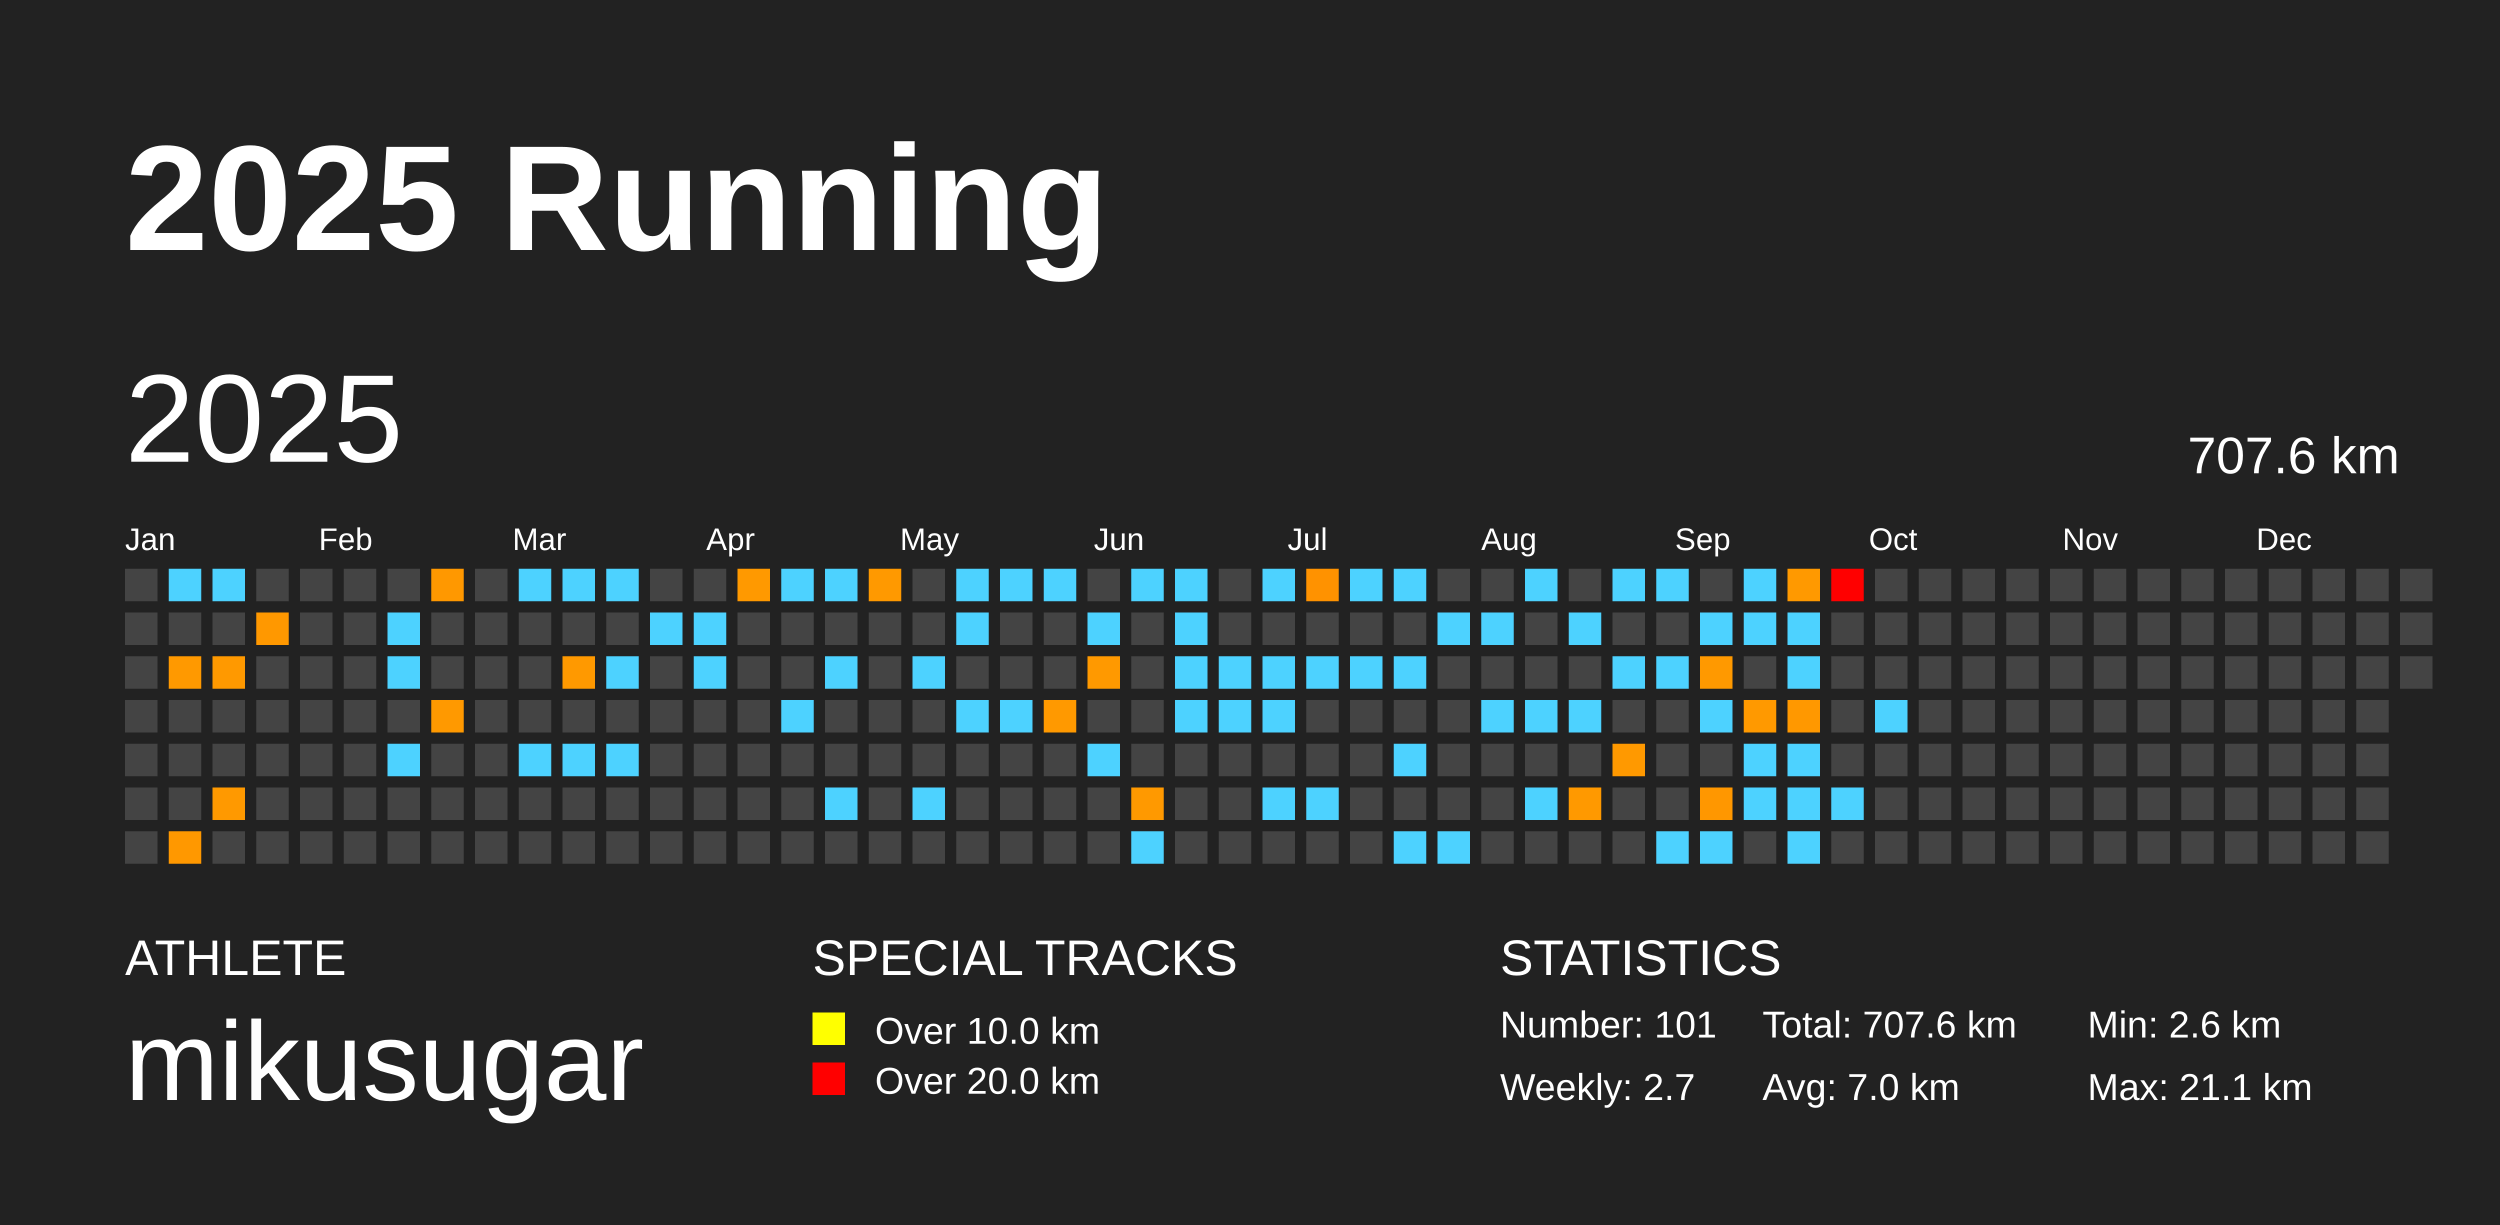
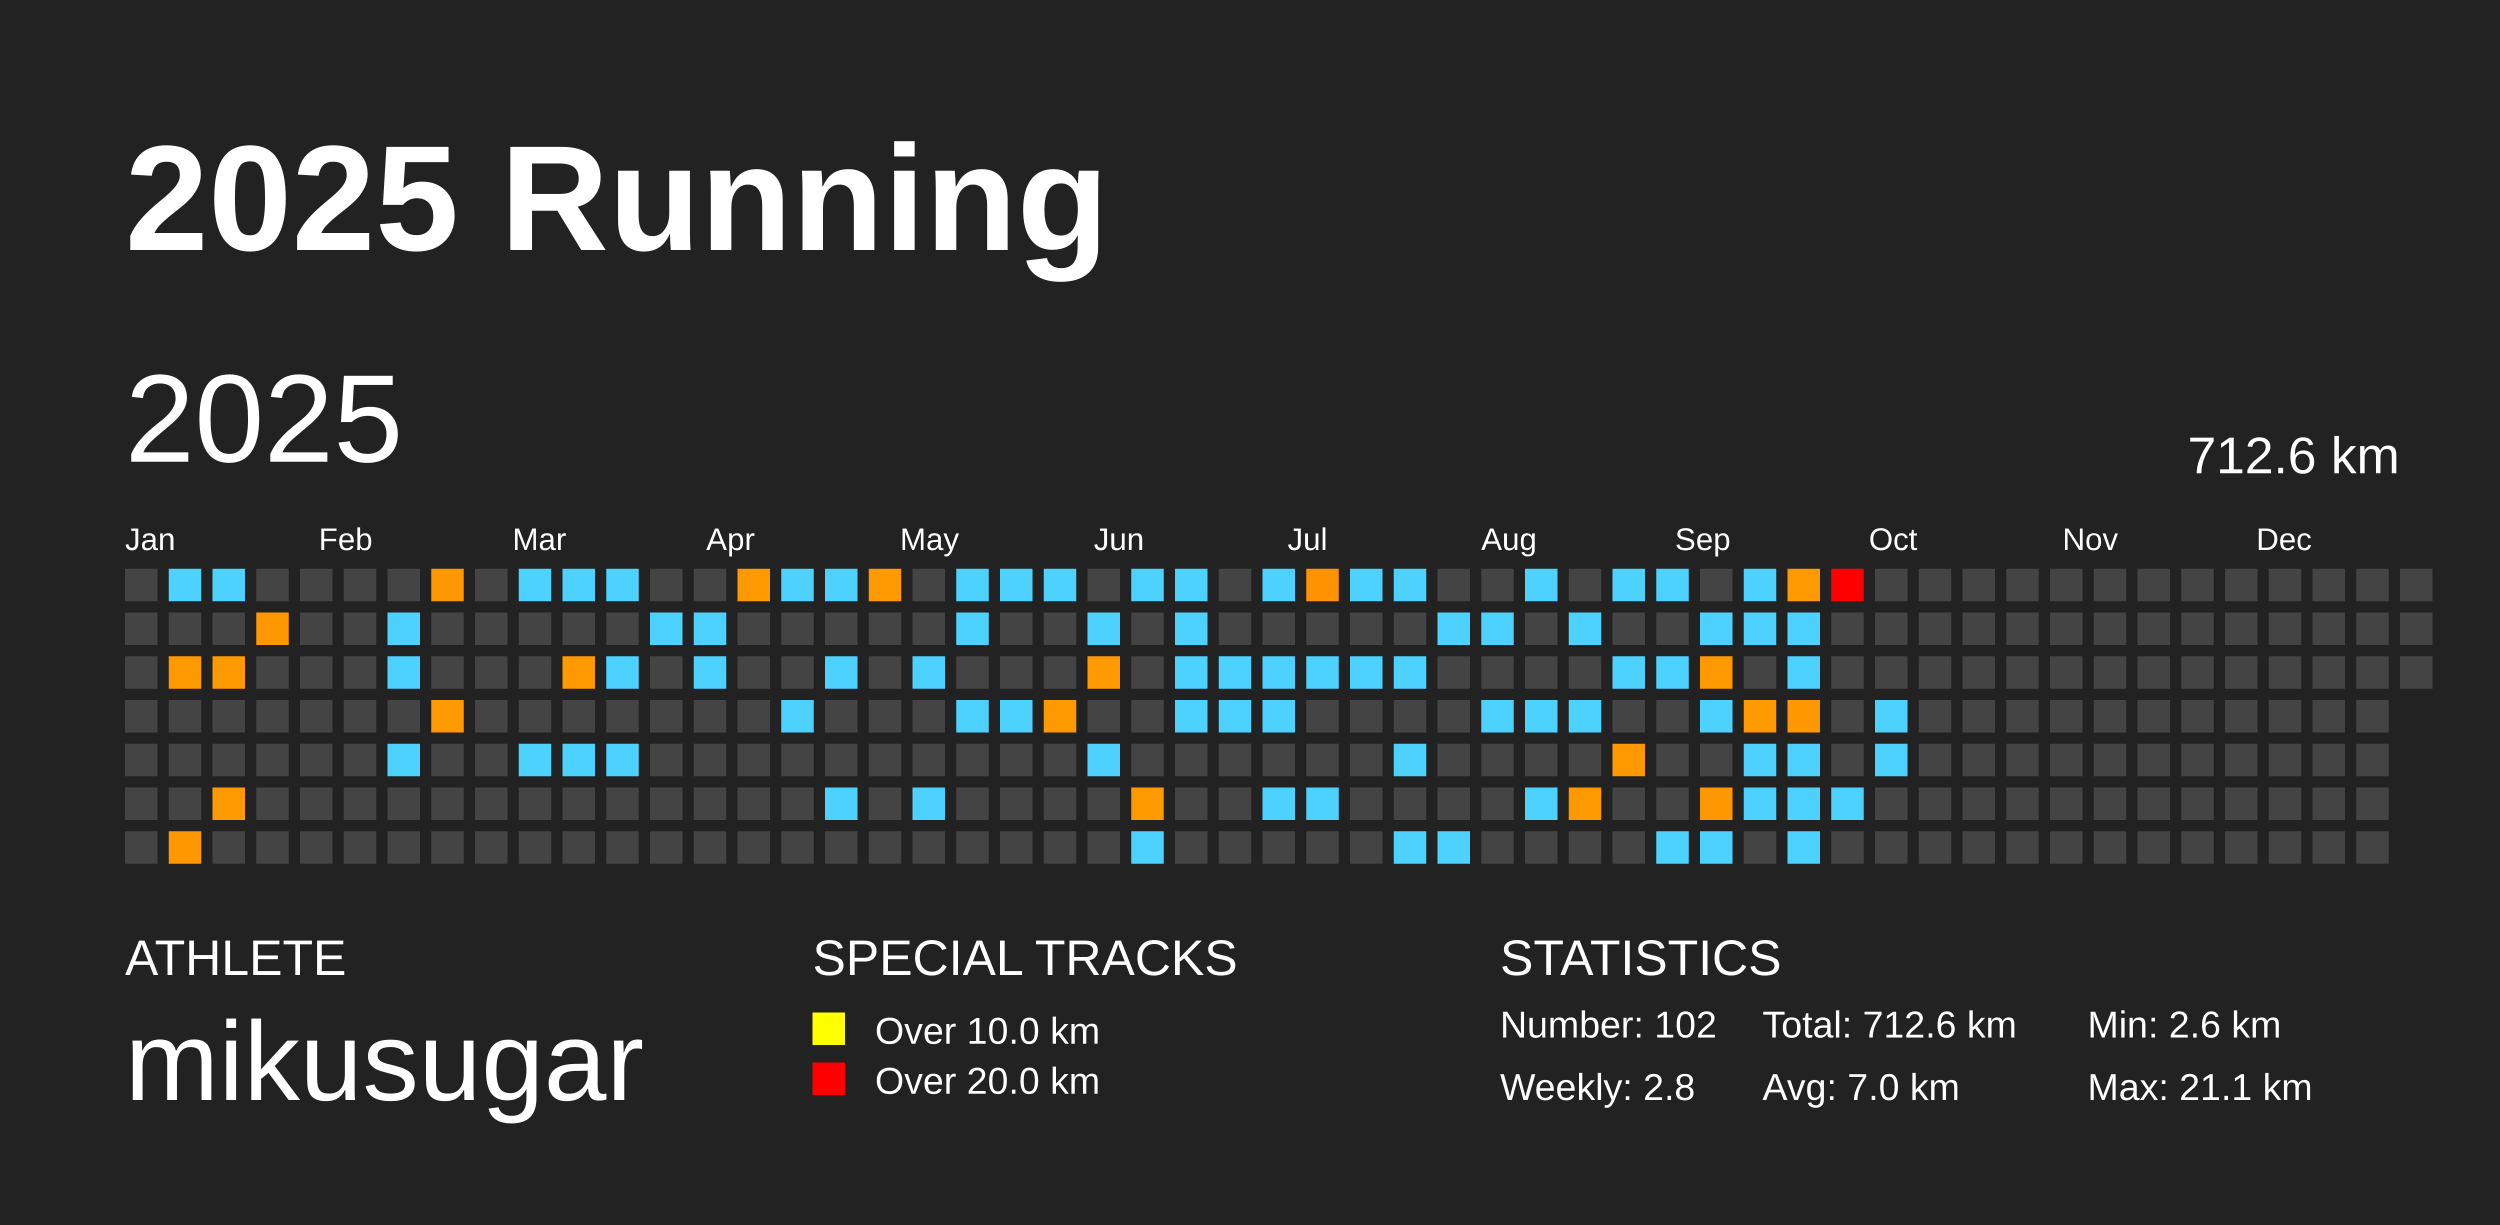
<svg xmlns="http://www.w3.org/2000/svg" baseProfile="full" height="98mm" version="1.1" viewBox="0,0,200,98" width="200mm">
  <defs />
  <rect fill="#222222" height="98" width="200" x="0" y="0" />
  <text fill="#FFFFFF" style="font-size:12px; font-family:Arial; font-weight:bold;" x="10" y="20">2025 Running</text>
  <text fill="#FFFFFF" style="font-size:4px; font-family:Arial" x="10" y="78">ATHLETE</text>
  <text fill="#FFFFFF" style="font-size:9px; font-family:Arial" x="10" y="88">mikusugar</text>
  <text fill="#FFFFFF" style="font-size:4px; font-family:Arial" x="65" y="78">SPECIAL TRACKS</text>
  <rect fill="yellow" height="2.6" width="2.6" x="65" y="81" />
  <text fill="#FFFFFF" style="font-size:3px; font-family:Arial" x="70" y="83.5">Over 10.0 km</text>
  <rect fill="red" height="2.6" width="2.6" x="65" y="85" />
  <text fill="#FFFFFF" style="font-size:3px; font-family:Arial" x="70" y="87.5">Over 20.0 km</text>
  <text fill="#FFFFFF" style="font-size:4px; font-family:Arial" x="120" y="78">STATISTICS</text>
-   <text fill="#FFFFFF" style="font-size:3px; font-family:Arial" x="120" y="83">Number: 101</text>
-   <text fill="#FFFFFF" style="font-size:3px; font-family:Arial" x="120" y="88">Weekly: 2.7</text>
-   <text fill="#FFFFFF" style="font-size:3px; font-family:Arial" x="141" y="83">Total: 707.6 km</text>
+   <text fill="#FFFFFF" style="font-size:3px; font-family:Arial" x="120" y="83">Number: 102</text>
+   <text fill="#FFFFFF" style="font-size:3px; font-family:Arial" x="120" y="88">Weekly: 2.8</text>
+   <text fill="#FFFFFF" style="font-size:3px; font-family:Arial" x="141" y="83">Total: 712.6 km</text>
  <text fill="#FFFFFF" style="font-size:3px; font-family:Arial" x="141" y="88">Avg: 7.0 km</text>
  <text fill="#FFFFFF" style="font-size:3px; font-family:Arial" x="167" y="83">Min: 2.6 km</text>
  <text fill="#FFFFFF" style="font-size:3px; font-family:Arial" x="167" y="88">Max: 21.1 km</text>
  <text dominant-baseline="hanging" fill="#FFFFFF" style="font-size:10.0px; font-family:Arial;" x="10" y="30">2025</text>
-   <text dominant-baseline="hanging" fill="#FFFFFF" style="font-size:4.125px; font-family:Arial;" x="175" y="35">707.6 km</text>
+   <text dominant-baseline="hanging" fill="#FFFFFF" style="font-size:4.125px; font-family:Arial;" x="175" y="35">712.6 km</text>
  <text fill="#FFFFFF" style="font-size:2.5px; font-family:Arial" x="10.0" y="44">Jan</text>
  <text fill="#FFFFFF" style="font-size:2.5px; font-family:Arial" x="25.5" y="44">Feb</text>
  <text fill="#FFFFFF" style="font-size:2.5px; font-family:Arial" x="41.0" y="44">Mar</text>
  <text fill="#FFFFFF" style="font-size:2.5px; font-family:Arial" x="56.5" y="44">Apr</text>
  <text fill="#FFFFFF" style="font-size:2.5px; font-family:Arial" x="72.0" y="44">May</text>
  <text fill="#FFFFFF" style="font-size:2.5px; font-family:Arial" x="87.5" y="44">Jun</text>
  <text fill="#FFFFFF" style="font-size:2.5px; font-family:Arial" x="103.0" y="44">Jul</text>
  <text fill="#FFFFFF" style="font-size:2.5px; font-family:Arial" x="118.5" y="44">Aug</text>
  <text fill="#FFFFFF" style="font-size:2.5px; font-family:Arial" x="134.0" y="44">Sep</text>
  <text fill="#FFFFFF" style="font-size:2.5px; font-family:Arial" x="149.5" y="44">Oct</text>
  <text fill="#FFFFFF" style="font-size:2.5px; font-family:Arial" x="165.0" y="44">Nov</text>
  <text fill="#FFFFFF" style="font-size:2.5px; font-family:Arial" x="180.5" y="44">Dec</text>
  <rect fill="#444444" height="2.6" width="2.6" x="10.0" y="45.5" />
  <rect fill="#444444" height="2.6" width="2.6" x="10.0" y="49.0" />
  <rect fill="#444444" height="2.6" width="2.6" x="10.0" y="52.5" />
  <rect fill="#444444" height="2.6" width="2.6" x="10.0" y="56.0" />
  <rect fill="#444444" height="2.6" width="2.6" x="10.0" y="59.5" />
  <rect fill="#444444" height="2.6" width="2.6" x="10.0" y="63.0" />
  <rect fill="#444444" height="2.6" width="2.6" x="10.0" y="66.5" />
  <rect fill="#4dd2ff" height="2.6" width="2.6" x="13.5" y="45.5" />
  <rect fill="#444444" height="2.6" width="2.6" x="13.5" y="49.0" />
  <rect fill="#ff9900" height="2.6" width="2.6" x="13.5" y="52.5" />
  <rect fill="#444444" height="2.6" width="2.6" x="13.5" y="56.0" />
  <rect fill="#444444" height="2.6" width="2.6" x="13.5" y="59.5" />
  <rect fill="#444444" height="2.6" width="2.6" x="13.5" y="63.0" />
  <rect fill="#ff9800" height="2.6" width="2.6" x="13.5" y="66.5" />
  <rect fill="#4dd2ff" height="2.6" width="2.6" x="17.0" y="45.5" />
  <rect fill="#444444" height="2.6" width="2.6" x="17.0" y="49.0" />
  <rect fill="#ff9900" height="2.6" width="2.6" x="17.0" y="52.5" />
  <rect fill="#444444" height="2.6" width="2.6" x="17.0" y="56.0" />
  <rect fill="#444444" height="2.6" width="2.6" x="17.0" y="59.5" />
  <rect fill="#ff9900" height="2.6" width="2.6" x="17.0" y="63.0" />
  <rect fill="#444444" height="2.6" width="2.6" x="17.0" y="66.5" />
  <rect fill="#444444" height="2.6" width="2.6" x="20.5" y="45.5" />
  <rect fill="#ff9800" height="2.6" width="2.6" x="20.5" y="49.0" />
  <rect fill="#444444" height="2.6" width="2.6" x="20.5" y="52.5" />
  <rect fill="#444444" height="2.6" width="2.6" x="20.5" y="56.0" />
  <rect fill="#444444" height="2.6" width="2.6" x="20.5" y="59.5" />
  <rect fill="#444444" height="2.6" width="2.6" x="20.5" y="63.0" />
  <rect fill="#444444" height="2.6" width="2.6" x="20.5" y="66.5" />
  <rect fill="#444444" height="2.6" width="2.6" x="24.0" y="45.5" />
  <rect fill="#444444" height="2.6" width="2.6" x="24.0" y="49.0" />
  <rect fill="#444444" height="2.6" width="2.6" x="24.0" y="52.5" />
  <rect fill="#444444" height="2.6" width="2.6" x="24.0" y="56.0" />
  <rect fill="#444444" height="2.6" width="2.6" x="24.0" y="59.5" />
  <rect fill="#444444" height="2.6" width="2.6" x="24.0" y="63.0" />
  <rect fill="#444444" height="2.6" width="2.6" x="24.0" y="66.5" />
  <rect fill="#444444" height="2.6" width="2.6" x="27.5" y="45.5" />
  <rect fill="#444444" height="2.6" width="2.6" x="27.5" y="49.0" />
  <rect fill="#444444" height="2.6" width="2.6" x="27.5" y="52.5" />
  <rect fill="#444444" height="2.6" width="2.6" x="27.5" y="56.0" />
  <rect fill="#444444" height="2.6" width="2.6" x="27.5" y="59.5" />
  <rect fill="#444444" height="2.6" width="2.6" x="27.5" y="63.0" />
  <rect fill="#444444" height="2.6" width="2.6" x="27.5" y="66.5" />
  <rect fill="#444444" height="2.6" width="2.6" x="31.0" y="45.5" />
  <rect fill="#4dd2ff" height="2.6" width="2.6" x="31.0" y="49.0" />
  <rect fill="#4dd2ff" height="2.6" width="2.6" x="31.0" y="52.5" />
  <rect fill="#444444" height="2.6" width="2.6" x="31.0" y="56.0" />
  <rect fill="#4dd2ff" height="2.6" width="2.6" x="31.0" y="59.5" />
  <rect fill="#444444" height="2.6" width="2.6" x="31.0" y="63.0" />
  <rect fill="#444444" height="2.6" width="2.6" x="31.0" y="66.5" />
  <rect fill="#ff9800" height="2.6" width="2.6" x="34.5" y="45.5" />
  <rect fill="#444444" height="2.6" width="2.6" x="34.5" y="49.0" />
  <rect fill="#444444" height="2.6" width="2.6" x="34.5" y="52.5" />
  <rect fill="#ff9900" height="2.6" width="2.6" x="34.5" y="56.0" />
  <rect fill="#444444" height="2.6" width="2.6" x="34.5" y="59.5" />
  <rect fill="#444444" height="2.6" width="2.6" x="34.5" y="63.0" />
  <rect fill="#444444" height="2.6" width="2.6" x="34.5" y="66.5" />
  <rect fill="#444444" height="2.6" width="2.6" x="38.0" y="45.5" />
  <rect fill="#444444" height="2.6" width="2.6" x="38.0" y="49.0" />
  <rect fill="#444444" height="2.6" width="2.6" x="38.0" y="52.5" />
  <rect fill="#444444" height="2.6" width="2.6" x="38.0" y="56.0" />
  <rect fill="#444444" height="2.6" width="2.6" x="38.0" y="59.5" />
  <rect fill="#444444" height="2.6" width="2.6" x="38.0" y="63.0" />
  <rect fill="#444444" height="2.6" width="2.6" x="38.0" y="66.5" />
  <rect fill="#4dd2ff" height="2.6" width="2.6" x="41.5" y="45.5" />
  <rect fill="#444444" height="2.6" width="2.6" x="41.5" y="49.0" />
  <rect fill="#444444" height="2.6" width="2.6" x="41.5" y="52.5" />
  <rect fill="#444444" height="2.6" width="2.6" x="41.5" y="56.0" />
  <rect fill="#4dd2ff" height="2.6" width="2.6" x="41.5" y="59.5" />
  <rect fill="#444444" height="2.6" width="2.6" x="41.5" y="63.0" />
  <rect fill="#444444" height="2.6" width="2.6" x="41.5" y="66.5" />
  <rect fill="#4dd2ff" height="2.6" width="2.6" x="45.0" y="45.5" />
  <rect fill="#444444" height="2.6" width="2.6" x="45.0" y="49.0" />
  <rect fill="#ff9900" height="2.6" width="2.6" x="45.0" y="52.5" />
  <rect fill="#444444" height="2.6" width="2.6" x="45.0" y="56.0" />
  <rect fill="#4dd2ff" height="2.6" width="2.6" x="45.0" y="59.5" />
  <rect fill="#444444" height="2.6" width="2.6" x="45.0" y="63.0" />
  <rect fill="#444444" height="2.6" width="2.6" x="45.0" y="66.5" />
  <rect fill="#4dd2ff" height="2.6" width="2.6" x="48.5" y="45.5" />
  <rect fill="#444444" height="2.6" width="2.6" x="48.5" y="49.0" />
  <rect fill="#4dd2ff" height="2.6" width="2.6" x="48.5" y="52.5" />
  <rect fill="#444444" height="2.6" width="2.6" x="48.5" y="56.0" />
  <rect fill="#4dd2ff" height="2.6" width="2.6" x="48.5" y="59.5" />
  <rect fill="#444444" height="2.6" width="2.6" x="48.5" y="63.0" />
  <rect fill="#444444" height="2.6" width="2.6" x="48.5" y="66.5" />
  <rect fill="#444444" height="2.6" width="2.6" x="52.0" y="45.5" />
  <rect fill="#4dd2ff" height="2.6" width="2.6" x="52.0" y="49.0" />
  <rect fill="#444444" height="2.6" width="2.6" x="52.0" y="52.5" />
  <rect fill="#444444" height="2.6" width="2.6" x="52.0" y="56.0" />
  <rect fill="#444444" height="2.6" width="2.6" x="52.0" y="59.5" />
  <rect fill="#444444" height="2.6" width="2.6" x="52.0" y="63.0" />
  <rect fill="#444444" height="2.6" width="2.6" x="52.0" y="66.5" />
  <rect fill="#444444" height="2.6" width="2.6" x="55.5" y="45.5" />
  <rect fill="#4dd2ff" height="2.6" width="2.6" x="55.5" y="49.0" />
  <rect fill="#4dd2ff" height="2.6" width="2.6" x="55.5" y="52.5" />
  <rect fill="#444444" height="2.6" width="2.6" x="55.5" y="56.0" />
  <rect fill="#444444" height="2.6" width="2.6" x="55.5" y="59.5" />
  <rect fill="#444444" height="2.6" width="2.6" x="55.5" y="63.0" />
  <rect fill="#444444" height="2.6" width="2.6" x="55.5" y="66.5" />
  <rect fill="#ff9900" height="2.6" width="2.6" x="59.0" y="45.5" />
  <rect fill="#444444" height="2.6" width="2.6" x="59.0" y="49.0" />
  <rect fill="#444444" height="2.6" width="2.6" x="59.0" y="52.5" />
  <rect fill="#444444" height="2.6" width="2.6" x="59.0" y="56.0" />
  <rect fill="#444444" height="2.6" width="2.6" x="59.0" y="59.5" />
  <rect fill="#444444" height="2.6" width="2.6" x="59.0" y="63.0" />
  <rect fill="#444444" height="2.6" width="2.6" x="59.0" y="66.5" />
  <rect fill="#4dd2ff" height="2.6" width="2.6" x="62.5" y="45.5" />
  <rect fill="#444444" height="2.6" width="2.6" x="62.5" y="49.0" />
  <rect fill="#444444" height="2.6" width="2.6" x="62.5" y="52.5" />
  <rect fill="#4dd2ff" height="2.6" width="2.6" x="62.5" y="56.0" />
  <rect fill="#444444" height="2.6" width="2.6" x="62.5" y="59.5" />
  <rect fill="#444444" height="2.6" width="2.6" x="62.5" y="63.0" />
  <rect fill="#444444" height="2.6" width="2.6" x="62.5" y="66.5" />
  <rect fill="#4dd2ff" height="2.6" width="2.6" x="66.0" y="45.5" />
  <rect fill="#444444" height="2.6" width="2.6" x="66.0" y="49.0" />
  <rect fill="#4dd2ff" height="2.6" width="2.6" x="66.0" y="52.5" />
  <rect fill="#444444" height="2.6" width="2.6" x="66.0" y="56.0" />
  <rect fill="#444444" height="2.6" width="2.6" x="66.0" y="59.5" />
  <rect fill="#4dd2ff" height="2.6" width="2.6" x="66.0" y="63.0" />
  <rect fill="#444444" height="2.6" width="2.6" x="66.0" y="66.5" />
  <rect fill="#ff9900" height="2.6" width="2.6" x="69.5" y="45.5" />
  <rect fill="#444444" height="2.6" width="2.6" x="69.5" y="49.0" />
  <rect fill="#444444" height="2.6" width="2.6" x="69.5" y="52.5" />
  <rect fill="#444444" height="2.6" width="2.6" x="69.5" y="56.0" />
  <rect fill="#444444" height="2.6" width="2.6" x="69.5" y="59.5" />
  <rect fill="#444444" height="2.6" width="2.6" x="69.5" y="63.0" />
  <rect fill="#444444" height="2.6" width="2.6" x="69.5" y="66.5" />
  <rect fill="#444444" height="2.6" width="2.6" x="73.0" y="45.5" />
  <rect fill="#444444" height="2.6" width="2.6" x="73.0" y="49.0" />
  <rect fill="#4dd2ff" height="2.6" width="2.6" x="73.0" y="52.5" />
  <rect fill="#444444" height="2.6" width="2.6" x="73.0" y="56.0" />
  <rect fill="#444444" height="2.6" width="2.6" x="73.0" y="59.5" />
  <rect fill="#4dd2ff" height="2.6" width="2.6" x="73.0" y="63.0" />
  <rect fill="#444444" height="2.6" width="2.6" x="73.0" y="66.5" />
  <rect fill="#4dd2ff" height="2.6" width="2.6" x="76.5" y="45.5" />
  <rect fill="#4dd2ff" height="2.6" width="2.6" x="76.5" y="49.0" />
  <rect fill="#444444" height="2.6" width="2.6" x="76.5" y="52.5" />
  <rect fill="#4dd2ff" height="2.6" width="2.6" x="76.5" y="56.0" />
  <rect fill="#444444" height="2.6" width="2.6" x="76.5" y="59.5" />
  <rect fill="#444444" height="2.6" width="2.6" x="76.5" y="63.0" />
  <rect fill="#444444" height="2.6" width="2.6" x="76.5" y="66.5" />
  <rect fill="#4dd2ff" height="2.6" width="2.6" x="80.0" y="45.5" />
  <rect fill="#444444" height="2.6" width="2.6" x="80.0" y="49.0" />
  <rect fill="#444444" height="2.6" width="2.6" x="80.0" y="52.5" />
  <rect fill="#4dd2ff" height="2.6" width="2.6" x="80.0" y="56.0" />
  <rect fill="#444444" height="2.6" width="2.6" x="80.0" y="59.5" />
  <rect fill="#444444" height="2.6" width="2.6" x="80.0" y="63.0" />
  <rect fill="#444444" height="2.6" width="2.6" x="80.0" y="66.5" />
  <rect fill="#4dd2ff" height="2.6" width="2.6" x="83.5" y="45.5" />
  <rect fill="#444444" height="2.6" width="2.6" x="83.5" y="49.0" />
  <rect fill="#444444" height="2.6" width="2.6" x="83.5" y="52.5" />
  <rect fill="#ff9900" height="2.6" width="2.6" x="83.5" y="56.0" />
  <rect fill="#444444" height="2.6" width="2.6" x="83.5" y="59.5" />
  <rect fill="#444444" height="2.6" width="2.6" x="83.5" y="63.0" />
  <rect fill="#444444" height="2.6" width="2.6" x="83.5" y="66.5" />
  <rect fill="#444444" height="2.6" width="2.6" x="87.0" y="45.5" />
  <rect fill="#4dd2ff" height="2.6" width="2.6" x="87.0" y="49.0" />
  <rect fill="#ff9900" height="2.6" width="2.6" x="87.0" y="52.5" />
  <rect fill="#444444" height="2.6" width="2.6" x="87.0" y="56.0" />
  <rect fill="#4dd2ff" height="2.6" width="2.6" x="87.0" y="59.5" />
  <rect fill="#444444" height="2.6" width="2.6" x="87.0" y="63.0" />
  <rect fill="#444444" height="2.6" width="2.6" x="87.0" y="66.5" />
  <rect fill="#4dd2ff" height="2.6" width="2.6" x="90.5" y="45.5" />
  <rect fill="#444444" height="2.6" width="2.6" x="90.5" y="49.0" />
  <rect fill="#444444" height="2.6" width="2.6" x="90.5" y="52.5" />
  <rect fill="#444444" height="2.6" width="2.6" x="90.5" y="56.0" />
  <rect fill="#444444" height="2.6" width="2.6" x="90.5" y="59.5" />
  <rect fill="#ff9900" height="2.6" width="2.6" x="90.5" y="63.0" />
  <rect fill="#4dd2ff" height="2.6" width="2.6" x="90.5" y="66.5" />
  <rect fill="#4dd2ff" height="2.6" width="2.6" x="94.0" y="45.5" />
  <rect fill="#4dd2ff" height="2.6" width="2.6" x="94.0" y="49.0" />
  <rect fill="#4dd2ff" height="2.6" width="2.6" x="94.0" y="52.5" />
  <rect fill="#4dd2ff" height="2.6" width="2.6" x="94.0" y="56.0" />
  <rect fill="#444444" height="2.6" width="2.6" x="94.0" y="59.5" />
  <rect fill="#444444" height="2.6" width="2.6" x="94.0" y="63.0" />
  <rect fill="#444444" height="2.6" width="2.6" x="94.0" y="66.5" />
  <rect fill="#444444" height="2.6" width="2.6" x="97.5" y="45.5" />
  <rect fill="#444444" height="2.6" width="2.6" x="97.5" y="49.0" />
  <rect fill="#4dd2ff" height="2.6" width="2.6" x="97.5" y="52.5" />
  <rect fill="#4dd2ff" height="2.6" width="2.6" x="97.5" y="56.0" />
  <rect fill="#444444" height="2.6" width="2.6" x="97.5" y="59.5" />
  <rect fill="#444444" height="2.6" width="2.6" x="97.5" y="63.0" />
  <rect fill="#444444" height="2.6" width="2.6" x="97.5" y="66.5" />
  <rect fill="#4dd2ff" height="2.6" width="2.6" x="101.0" y="45.5" />
  <rect fill="#444444" height="2.6" width="2.6" x="101.0" y="49.0" />
  <rect fill="#4dd2ff" height="2.6" width="2.6" x="101.0" y="52.5" />
  <rect fill="#4dd2ff" height="2.6" width="2.6" x="101.0" y="56.0" />
  <rect fill="#444444" height="2.6" width="2.6" x="101.0" y="59.5" />
  <rect fill="#4dd2ff" height="2.6" width="2.6" x="101.0" y="63.0" />
  <rect fill="#444444" height="2.6" width="2.6" x="101.0" y="66.5" />
  <rect fill="#ff9200" height="2.6" width="2.6" x="104.5" y="45.5" />
  <rect fill="#444444" height="2.6" width="2.6" x="104.5" y="49.0" />
  <rect fill="#4dd2ff" height="2.6" width="2.6" x="104.5" y="52.5" />
  <rect fill="#444444" height="2.6" width="2.6" x="104.5" y="56.0" />
  <rect fill="#444444" height="2.6" width="2.6" x="104.5" y="59.5" />
  <rect fill="#4dd2ff" height="2.6" width="2.6" x="104.5" y="63.0" />
  <rect fill="#444444" height="2.6" width="2.6" x="104.5" y="66.5" />
  <rect fill="#4dd2ff" height="2.6" width="2.6" x="108.0" y="45.5" />
  <rect fill="#444444" height="2.6" width="2.6" x="108.0" y="49.0" />
  <rect fill="#4dd2ff" height="2.6" width="2.6" x="108.0" y="52.5" />
  <rect fill="#444444" height="2.6" width="2.6" x="108.0" y="56.0" />
  <rect fill="#444444" height="2.6" width="2.6" x="108.0" y="59.5" />
  <rect fill="#444444" height="2.6" width="2.6" x="108.0" y="63.0" />
  <rect fill="#444444" height="2.6" width="2.6" x="108.0" y="66.5" />
  <rect fill="#4dd2ff" height="2.6" width="2.6" x="111.5" y="45.5" />
  <rect fill="#444444" height="2.6" width="2.6" x="111.5" y="49.0" />
  <rect fill="#4dd2ff" height="2.6" width="2.6" x="111.5" y="52.5" />
  <rect fill="#444444" height="2.6" width="2.6" x="111.5" y="56.0" />
  <rect fill="#4dd2ff" height="2.6" width="2.6" x="111.5" y="59.5" />
  <rect fill="#444444" height="2.6" width="2.6" x="111.5" y="63.0" />
  <rect fill="#4dd2ff" height="2.6" width="2.6" x="111.5" y="66.5" />
  <rect fill="#444444" height="2.6" width="2.6" x="115.0" y="45.5" />
  <rect fill="#4dd2ff" height="2.6" width="2.6" x="115.0" y="49.0" />
  <rect fill="#444444" height="2.6" width="2.6" x="115.0" y="52.5" />
  <rect fill="#444444" height="2.6" width="2.6" x="115.0" y="56.0" />
  <rect fill="#444444" height="2.6" width="2.6" x="115.0" y="59.5" />
  <rect fill="#444444" height="2.6" width="2.6" x="115.0" y="63.0" />
  <rect fill="#4dd2ff" height="2.6" width="2.6" x="115.0" y="66.5" />
  <rect fill="#444444" height="2.6" width="2.6" x="118.5" y="45.5" />
  <rect fill="#4dd2ff" height="2.6" width="2.6" x="118.5" y="49.0" />
  <rect fill="#444444" height="2.6" width="2.6" x="118.5" y="52.5" />
  <rect fill="#4dd2ff" height="2.6" width="2.6" x="118.5" y="56.0" />
  <rect fill="#444444" height="2.6" width="2.6" x="118.5" y="59.5" />
  <rect fill="#444444" height="2.6" width="2.6" x="118.5" y="63.0" />
  <rect fill="#444444" height="2.6" width="2.6" x="118.5" y="66.5" />
  <rect fill="#4dd2ff" height="2.6" width="2.6" x="122.0" y="45.5" />
  <rect fill="#444444" height="2.6" width="2.6" x="122.0" y="49.0" />
  <rect fill="#444444" height="2.6" width="2.6" x="122.0" y="52.5" />
  <rect fill="#4dd2ff" height="2.6" width="2.6" x="122.0" y="56.0" />
  <rect fill="#444444" height="2.6" width="2.6" x="122.0" y="59.5" />
  <rect fill="#4dd2ff" height="2.6" width="2.6" x="122.0" y="63.0" />
  <rect fill="#444444" height="2.6" width="2.6" x="122.0" y="66.5" />
  <rect fill="#444444" height="2.6" width="2.6" x="125.5" y="45.5" />
  <rect fill="#4dd2ff" height="2.6" width="2.6" x="125.5" y="49.0" />
  <rect fill="#444444" height="2.6" width="2.6" x="125.5" y="52.5" />
  <rect fill="#4dd2ff" height="2.6" width="2.6" x="125.5" y="56.0" />
  <rect fill="#444444" height="2.6" width="2.6" x="125.5" y="59.5" />
  <rect fill="#ff9900" height="2.6" width="2.6" x="125.5" y="63.0" />
  <rect fill="#444444" height="2.6" width="2.6" x="125.5" y="66.5" />
  <rect fill="#4dd2ff" height="2.6" width="2.6" x="129.0" y="45.5" />
  <rect fill="#444444" height="2.6" width="2.6" x="129.0" y="49.0" />
  <rect fill="#4dd2ff" height="2.6" width="2.6" x="129.0" y="52.5" />
  <rect fill="#444444" height="2.6" width="2.6" x="129.0" y="56.0" />
  <rect fill="#ff9900" height="2.6" width="2.6" x="129.0" y="59.5" />
  <rect fill="#444444" height="2.6" width="2.6" x="129.0" y="63.0" />
  <rect fill="#444444" height="2.6" width="2.6" x="129.0" y="66.5" />
  <rect fill="#4dd2ff" height="2.6" width="2.6" x="132.5" y="45.5" />
  <rect fill="#444444" height="2.6" width="2.6" x="132.5" y="49.0" />
  <rect fill="#4dd2ff" height="2.6" width="2.6" x="132.5" y="52.5" />
  <rect fill="#444444" height="2.6" width="2.6" x="132.5" y="56.0" />
  <rect fill="#444444" height="2.6" width="2.6" x="132.5" y="59.5" />
  <rect fill="#444444" height="2.6" width="2.6" x="132.5" y="63.0" />
  <rect fill="#4dd2ff" height="2.6" width="2.6" x="132.5" y="66.5" />
  <rect fill="#444444" height="2.6" width="2.6" x="136.0" y="45.5" />
  <rect fill="#4dd2ff" height="2.6" width="2.6" x="136.0" y="49.0" />
  <rect fill="#ff9900" height="2.6" width="2.6" x="136.0" y="52.5" />
  <rect fill="#4dd2ff" height="2.6" width="2.6" x="136.0" y="56.0" />
  <rect fill="#444444" height="2.6" width="2.6" x="136.0" y="59.5" />
  <rect fill="#ff9700" height="2.6" width="2.6" x="136.0" y="63.0" />
  <rect fill="#4dd2ff" height="2.6" width="2.6" x="136.0" y="66.5" />
  <rect fill="#4dd2ff" height="2.6" width="2.6" x="139.5" y="45.5" />
  <rect fill="#4dd2ff" height="2.6" width="2.6" x="139.5" y="49.0" />
  <rect fill="#444444" height="2.6" width="2.6" x="139.5" y="52.5" />
  <rect fill="#ff9900" height="2.6" width="2.6" x="139.5" y="56.0" />
  <rect fill="#4dd2ff" height="2.6" width="2.6" x="139.5" y="59.5" />
  <rect fill="#4dd2ff" height="2.6" width="2.6" x="139.5" y="63.0" />
  <rect fill="#444444" height="2.6" width="2.6" x="139.5" y="66.5" />
  <rect fill="#ff9900" height="2.6" width="2.6" x="143.0" y="45.5" />
  <rect fill="#4dd2ff" height="2.6" width="2.6" x="143.0" y="49.0" />
  <rect fill="#4dd2ff" height="2.6" width="2.6" x="143.0" y="52.5" />
  <rect fill="#ff9800" height="2.6" width="2.6" x="143.0" y="56.0" />
  <rect fill="#4dd2ff" height="2.6" width="2.6" x="143.0" y="59.5" />
  <rect fill="#4dd2ff" height="2.6" width="2.6" x="143.0" y="63.0" />
  <rect fill="#4dd2ff" height="2.6" width="2.6" x="143.0" y="66.5" />
  <rect fill="red" height="2.6" width="2.6" x="146.5" y="45.5" />
  <rect fill="#444444" height="2.6" width="2.6" x="146.5" y="49.0" />
  <rect fill="#444444" height="2.6" width="2.6" x="146.5" y="52.5" />
  <rect fill="#444444" height="2.6" width="2.6" x="146.5" y="56.0" />
  <rect fill="#444444" height="2.6" width="2.6" x="146.5" y="59.5" />
  <rect fill="#4dd2ff" height="2.6" width="2.6" x="146.5" y="63.0" />
  <rect fill="#444444" height="2.6" width="2.6" x="146.5" y="66.5" />
  <rect fill="#444444" height="2.6" width="2.6" x="150.0" y="45.5" />
  <rect fill="#444444" height="2.6" width="2.6" x="150.0" y="49.0" />
  <rect fill="#444444" height="2.6" width="2.6" x="150.0" y="52.5" />
  <rect fill="#4dd2ff" height="2.6" width="2.6" x="150.0" y="56.0" />
-   <rect fill="#444444" height="2.6" width="2.6" x="150.0" y="59.5" />
+   <rect fill="#4dd2ff" height="2.6" width="2.6" x="150.0" y="59.5" />
  <rect fill="#444444" height="2.6" width="2.6" x="150.0" y="63.0" />
  <rect fill="#444444" height="2.6" width="2.6" x="150.0" y="66.5" />
  <rect fill="#444444" height="2.6" width="2.6" x="153.5" y="45.5" />
  <rect fill="#444444" height="2.6" width="2.6" x="153.5" y="49.0" />
  <rect fill="#444444" height="2.6" width="2.6" x="153.5" y="52.5" />
  <rect fill="#444444" height="2.6" width="2.6" x="153.5" y="56.0" />
  <rect fill="#444444" height="2.6" width="2.6" x="153.5" y="59.5" />
  <rect fill="#444444" height="2.6" width="2.6" x="153.5" y="63.0" />
  <rect fill="#444444" height="2.6" width="2.6" x="153.5" y="66.5" />
  <rect fill="#444444" height="2.6" width="2.6" x="157.0" y="45.5" />
  <rect fill="#444444" height="2.6" width="2.6" x="157.0" y="49.0" />
  <rect fill="#444444" height="2.6" width="2.6" x="157.0" y="52.5" />
  <rect fill="#444444" height="2.6" width="2.6" x="157.0" y="56.0" />
  <rect fill="#444444" height="2.6" width="2.6" x="157.0" y="59.5" />
  <rect fill="#444444" height="2.6" width="2.6" x="157.0" y="63.0" />
  <rect fill="#444444" height="2.6" width="2.6" x="157.0" y="66.5" />
  <rect fill="#444444" height="2.6" width="2.6" x="160.5" y="45.5" />
  <rect fill="#444444" height="2.6" width="2.6" x="160.5" y="49.0" />
  <rect fill="#444444" height="2.6" width="2.6" x="160.5" y="52.5" />
  <rect fill="#444444" height="2.6" width="2.6" x="160.5" y="56.0" />
  <rect fill="#444444" height="2.6" width="2.6" x="160.5" y="59.5" />
  <rect fill="#444444" height="2.6" width="2.6" x="160.5" y="63.0" />
  <rect fill="#444444" height="2.6" width="2.6" x="160.5" y="66.5" />
  <rect fill="#444444" height="2.6" width="2.6" x="164.0" y="45.5" />
  <rect fill="#444444" height="2.6" width="2.6" x="164.0" y="49.0" />
  <rect fill="#444444" height="2.6" width="2.6" x="164.0" y="52.5" />
  <rect fill="#444444" height="2.6" width="2.6" x="164.0" y="56.0" />
  <rect fill="#444444" height="2.6" width="2.6" x="164.0" y="59.5" />
  <rect fill="#444444" height="2.6" width="2.6" x="164.0" y="63.0" />
  <rect fill="#444444" height="2.6" width="2.6" x="164.0" y="66.5" />
  <rect fill="#444444" height="2.6" width="2.6" x="167.5" y="45.5" />
  <rect fill="#444444" height="2.6" width="2.6" x="167.5" y="49.0" />
  <rect fill="#444444" height="2.6" width="2.6" x="167.5" y="52.5" />
  <rect fill="#444444" height="2.6" width="2.6" x="167.5" y="56.0" />
  <rect fill="#444444" height="2.6" width="2.6" x="167.5" y="59.5" />
  <rect fill="#444444" height="2.6" width="2.6" x="167.5" y="63.0" />
  <rect fill="#444444" height="2.6" width="2.6" x="167.5" y="66.5" />
  <rect fill="#444444" height="2.6" width="2.6" x="171.0" y="45.5" />
  <rect fill="#444444" height="2.6" width="2.6" x="171.0" y="49.0" />
  <rect fill="#444444" height="2.6" width="2.6" x="171.0" y="52.5" />
  <rect fill="#444444" height="2.6" width="2.6" x="171.0" y="56.0" />
  <rect fill="#444444" height="2.6" width="2.6" x="171.0" y="59.5" />
  <rect fill="#444444" height="2.6" width="2.6" x="171.0" y="63.0" />
  <rect fill="#444444" height="2.6" width="2.6" x="171.0" y="66.5" />
  <rect fill="#444444" height="2.6" width="2.6" x="174.5" y="45.5" />
  <rect fill="#444444" height="2.6" width="2.6" x="174.5" y="49.0" />
  <rect fill="#444444" height="2.6" width="2.6" x="174.5" y="52.5" />
  <rect fill="#444444" height="2.6" width="2.6" x="174.5" y="56.0" />
  <rect fill="#444444" height="2.6" width="2.6" x="174.5" y="59.5" />
  <rect fill="#444444" height="2.6" width="2.6" x="174.5" y="63.0" />
  <rect fill="#444444" height="2.6" width="2.6" x="174.5" y="66.5" />
  <rect fill="#444444" height="2.6" width="2.6" x="178.0" y="45.5" />
  <rect fill="#444444" height="2.6" width="2.6" x="178.0" y="49.0" />
  <rect fill="#444444" height="2.6" width="2.6" x="178.0" y="52.5" />
  <rect fill="#444444" height="2.6" width="2.6" x="178.0" y="56.0" />
  <rect fill="#444444" height="2.6" width="2.6" x="178.0" y="59.5" />
  <rect fill="#444444" height="2.6" width="2.6" x="178.0" y="63.0" />
  <rect fill="#444444" height="2.6" width="2.6" x="178.0" y="66.5" />
  <rect fill="#444444" height="2.6" width="2.6" x="181.5" y="45.5" />
  <rect fill="#444444" height="2.6" width="2.6" x="181.5" y="49.0" />
  <rect fill="#444444" height="2.6" width="2.6" x="181.5" y="52.5" />
  <rect fill="#444444" height="2.6" width="2.6" x="181.5" y="56.0" />
  <rect fill="#444444" height="2.6" width="2.6" x="181.5" y="59.5" />
  <rect fill="#444444" height="2.6" width="2.6" x="181.5" y="63.0" />
  <rect fill="#444444" height="2.6" width="2.6" x="181.5" y="66.5" />
  <rect fill="#444444" height="2.6" width="2.6" x="185.0" y="45.5" />
  <rect fill="#444444" height="2.6" width="2.6" x="185.0" y="49.0" />
  <rect fill="#444444" height="2.6" width="2.6" x="185.0" y="52.5" />
  <rect fill="#444444" height="2.6" width="2.6" x="185.0" y="56.0" />
  <rect fill="#444444" height="2.6" width="2.6" x="185.0" y="59.5" />
  <rect fill="#444444" height="2.6" width="2.6" x="185.0" y="63.0" />
  <rect fill="#444444" height="2.6" width="2.6" x="185.0" y="66.5" />
  <rect fill="#444444" height="2.6" width="2.6" x="188.5" y="45.5" />
  <rect fill="#444444" height="2.6" width="2.6" x="188.5" y="49.0" />
  <rect fill="#444444" height="2.6" width="2.6" x="188.5" y="52.5" />
  <rect fill="#444444" height="2.6" width="2.6" x="188.5" y="56.0" />
  <rect fill="#444444" height="2.6" width="2.6" x="188.5" y="59.5" />
  <rect fill="#444444" height="2.6" width="2.6" x="188.5" y="63.0" />
  <rect fill="#444444" height="2.6" width="2.6" x="188.5" y="66.5" />
  <rect fill="#444444" height="2.6" width="2.6" x="192.0" y="45.5" />
  <rect fill="#444444" height="2.6" width="2.6" x="192.0" y="49.0" />
  <rect fill="#444444" height="2.6" width="2.6" x="192.0" y="52.5" />
</svg>
